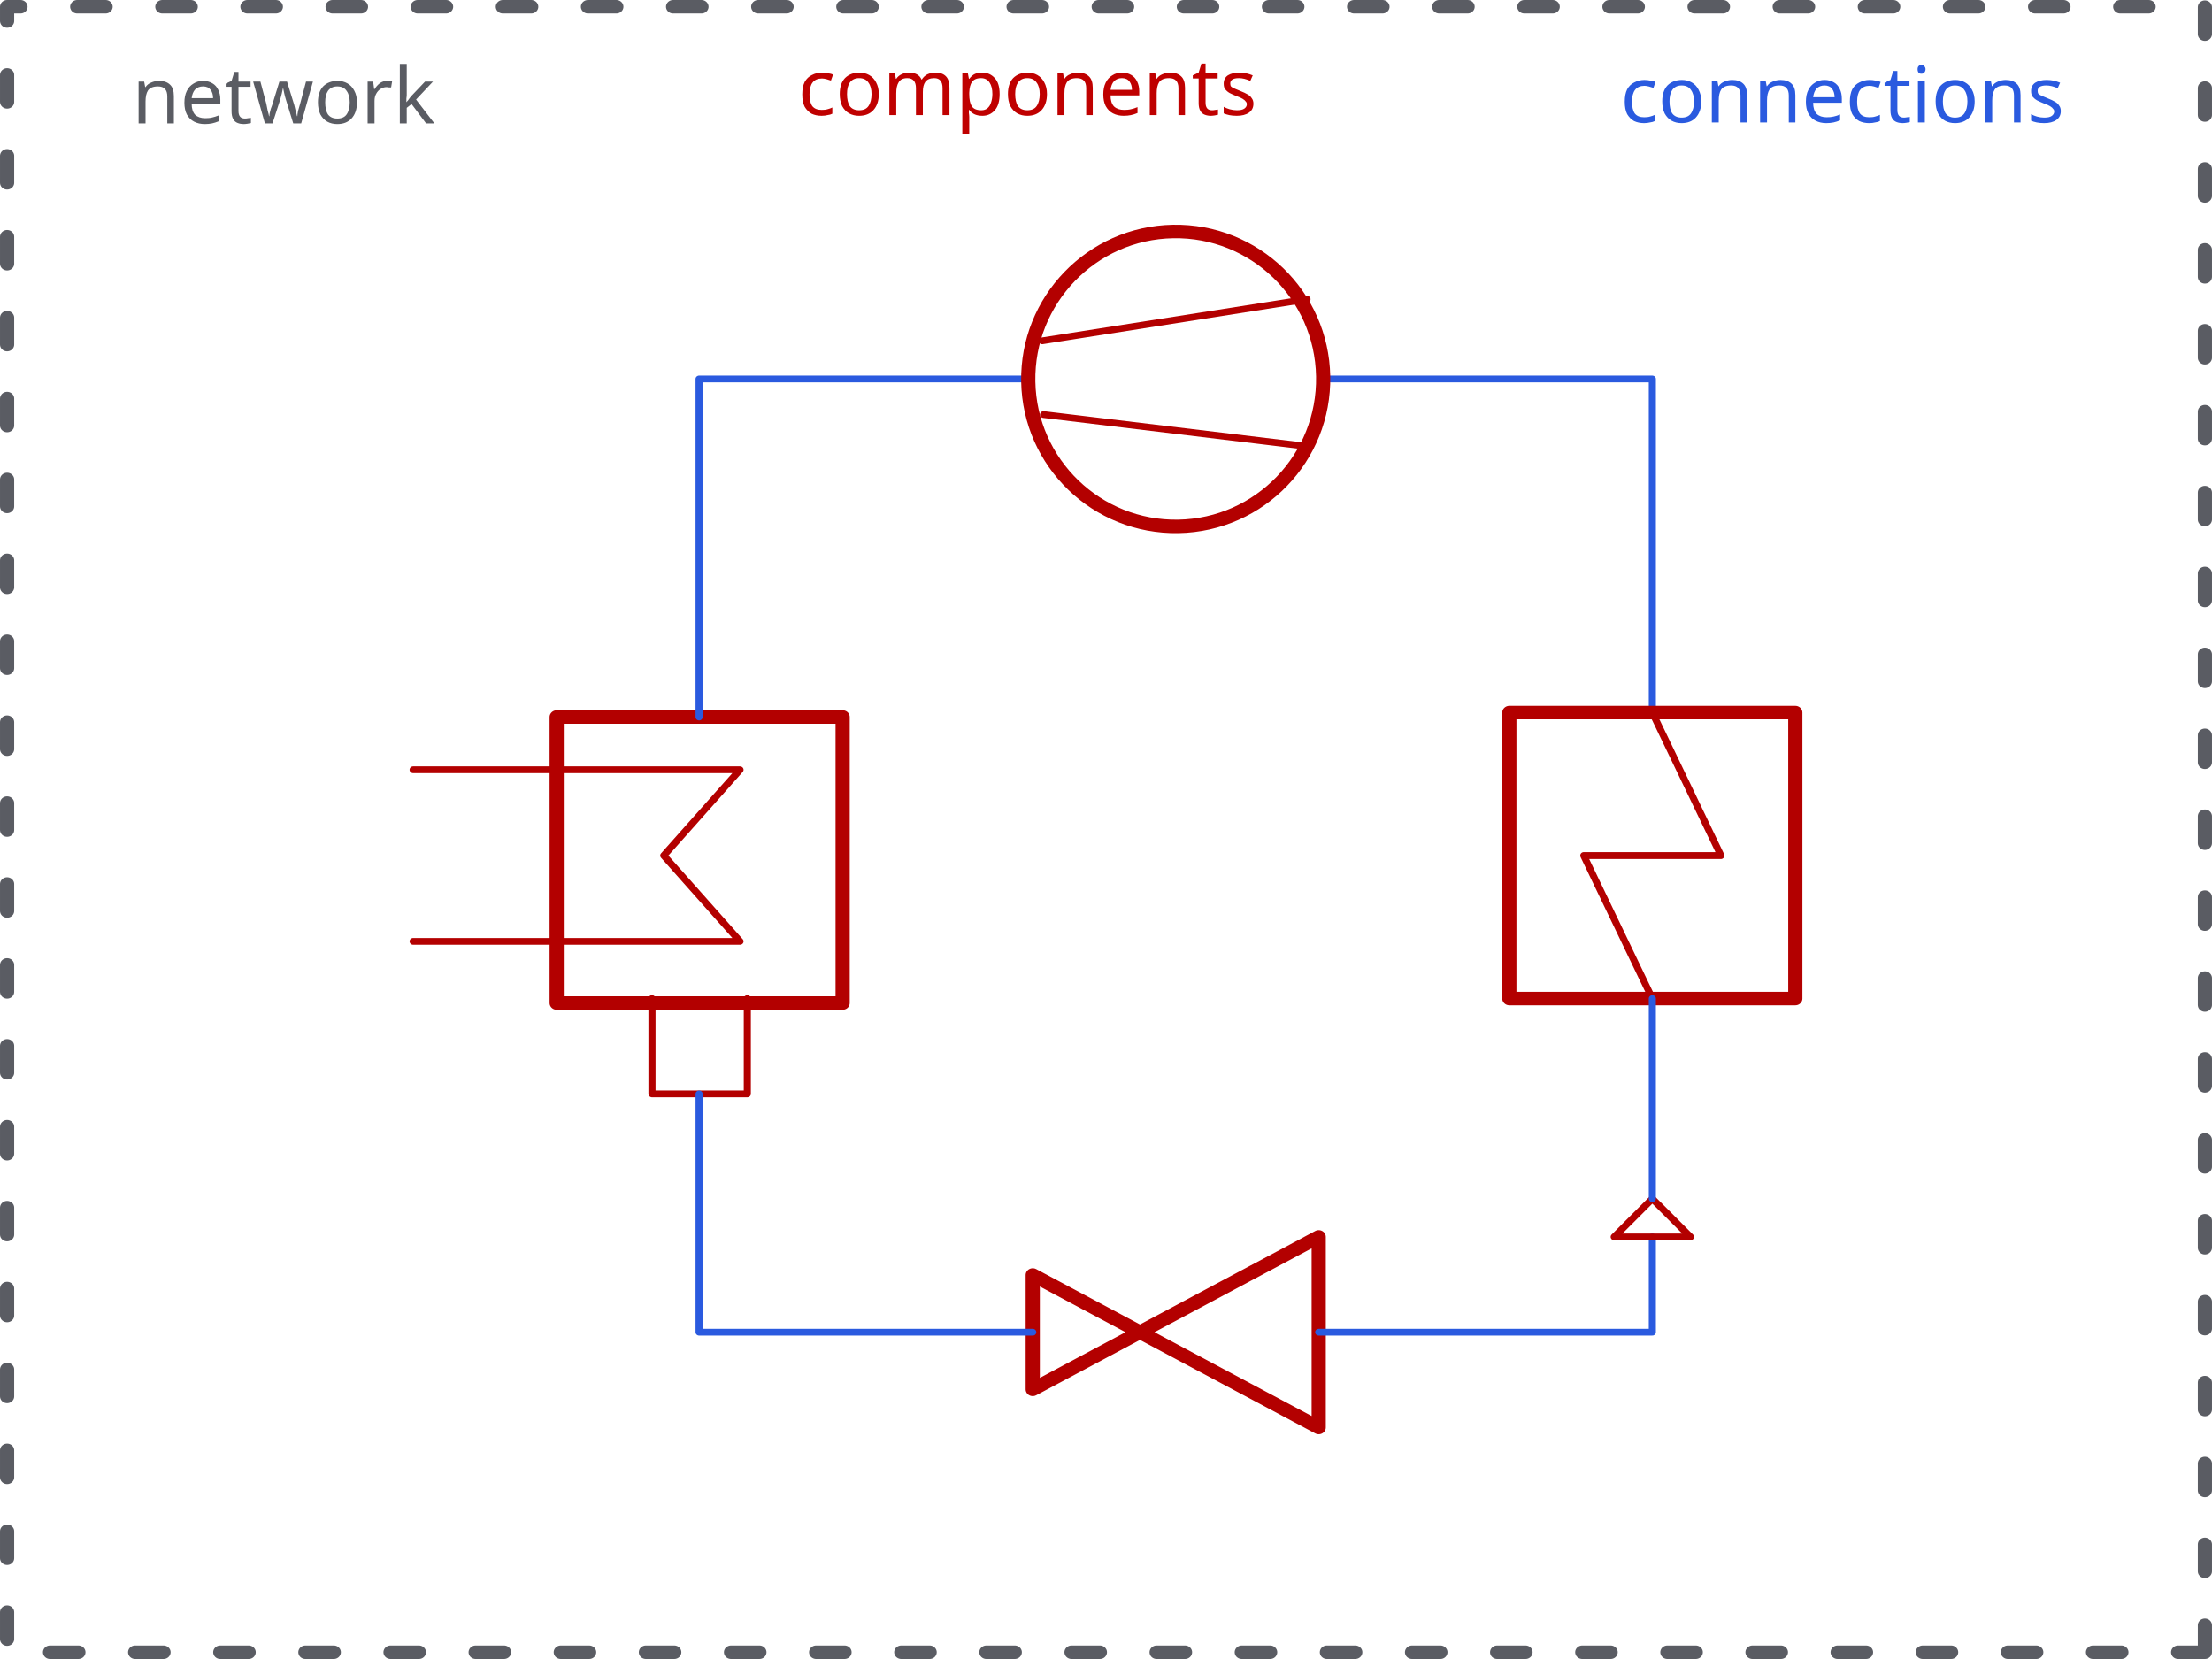
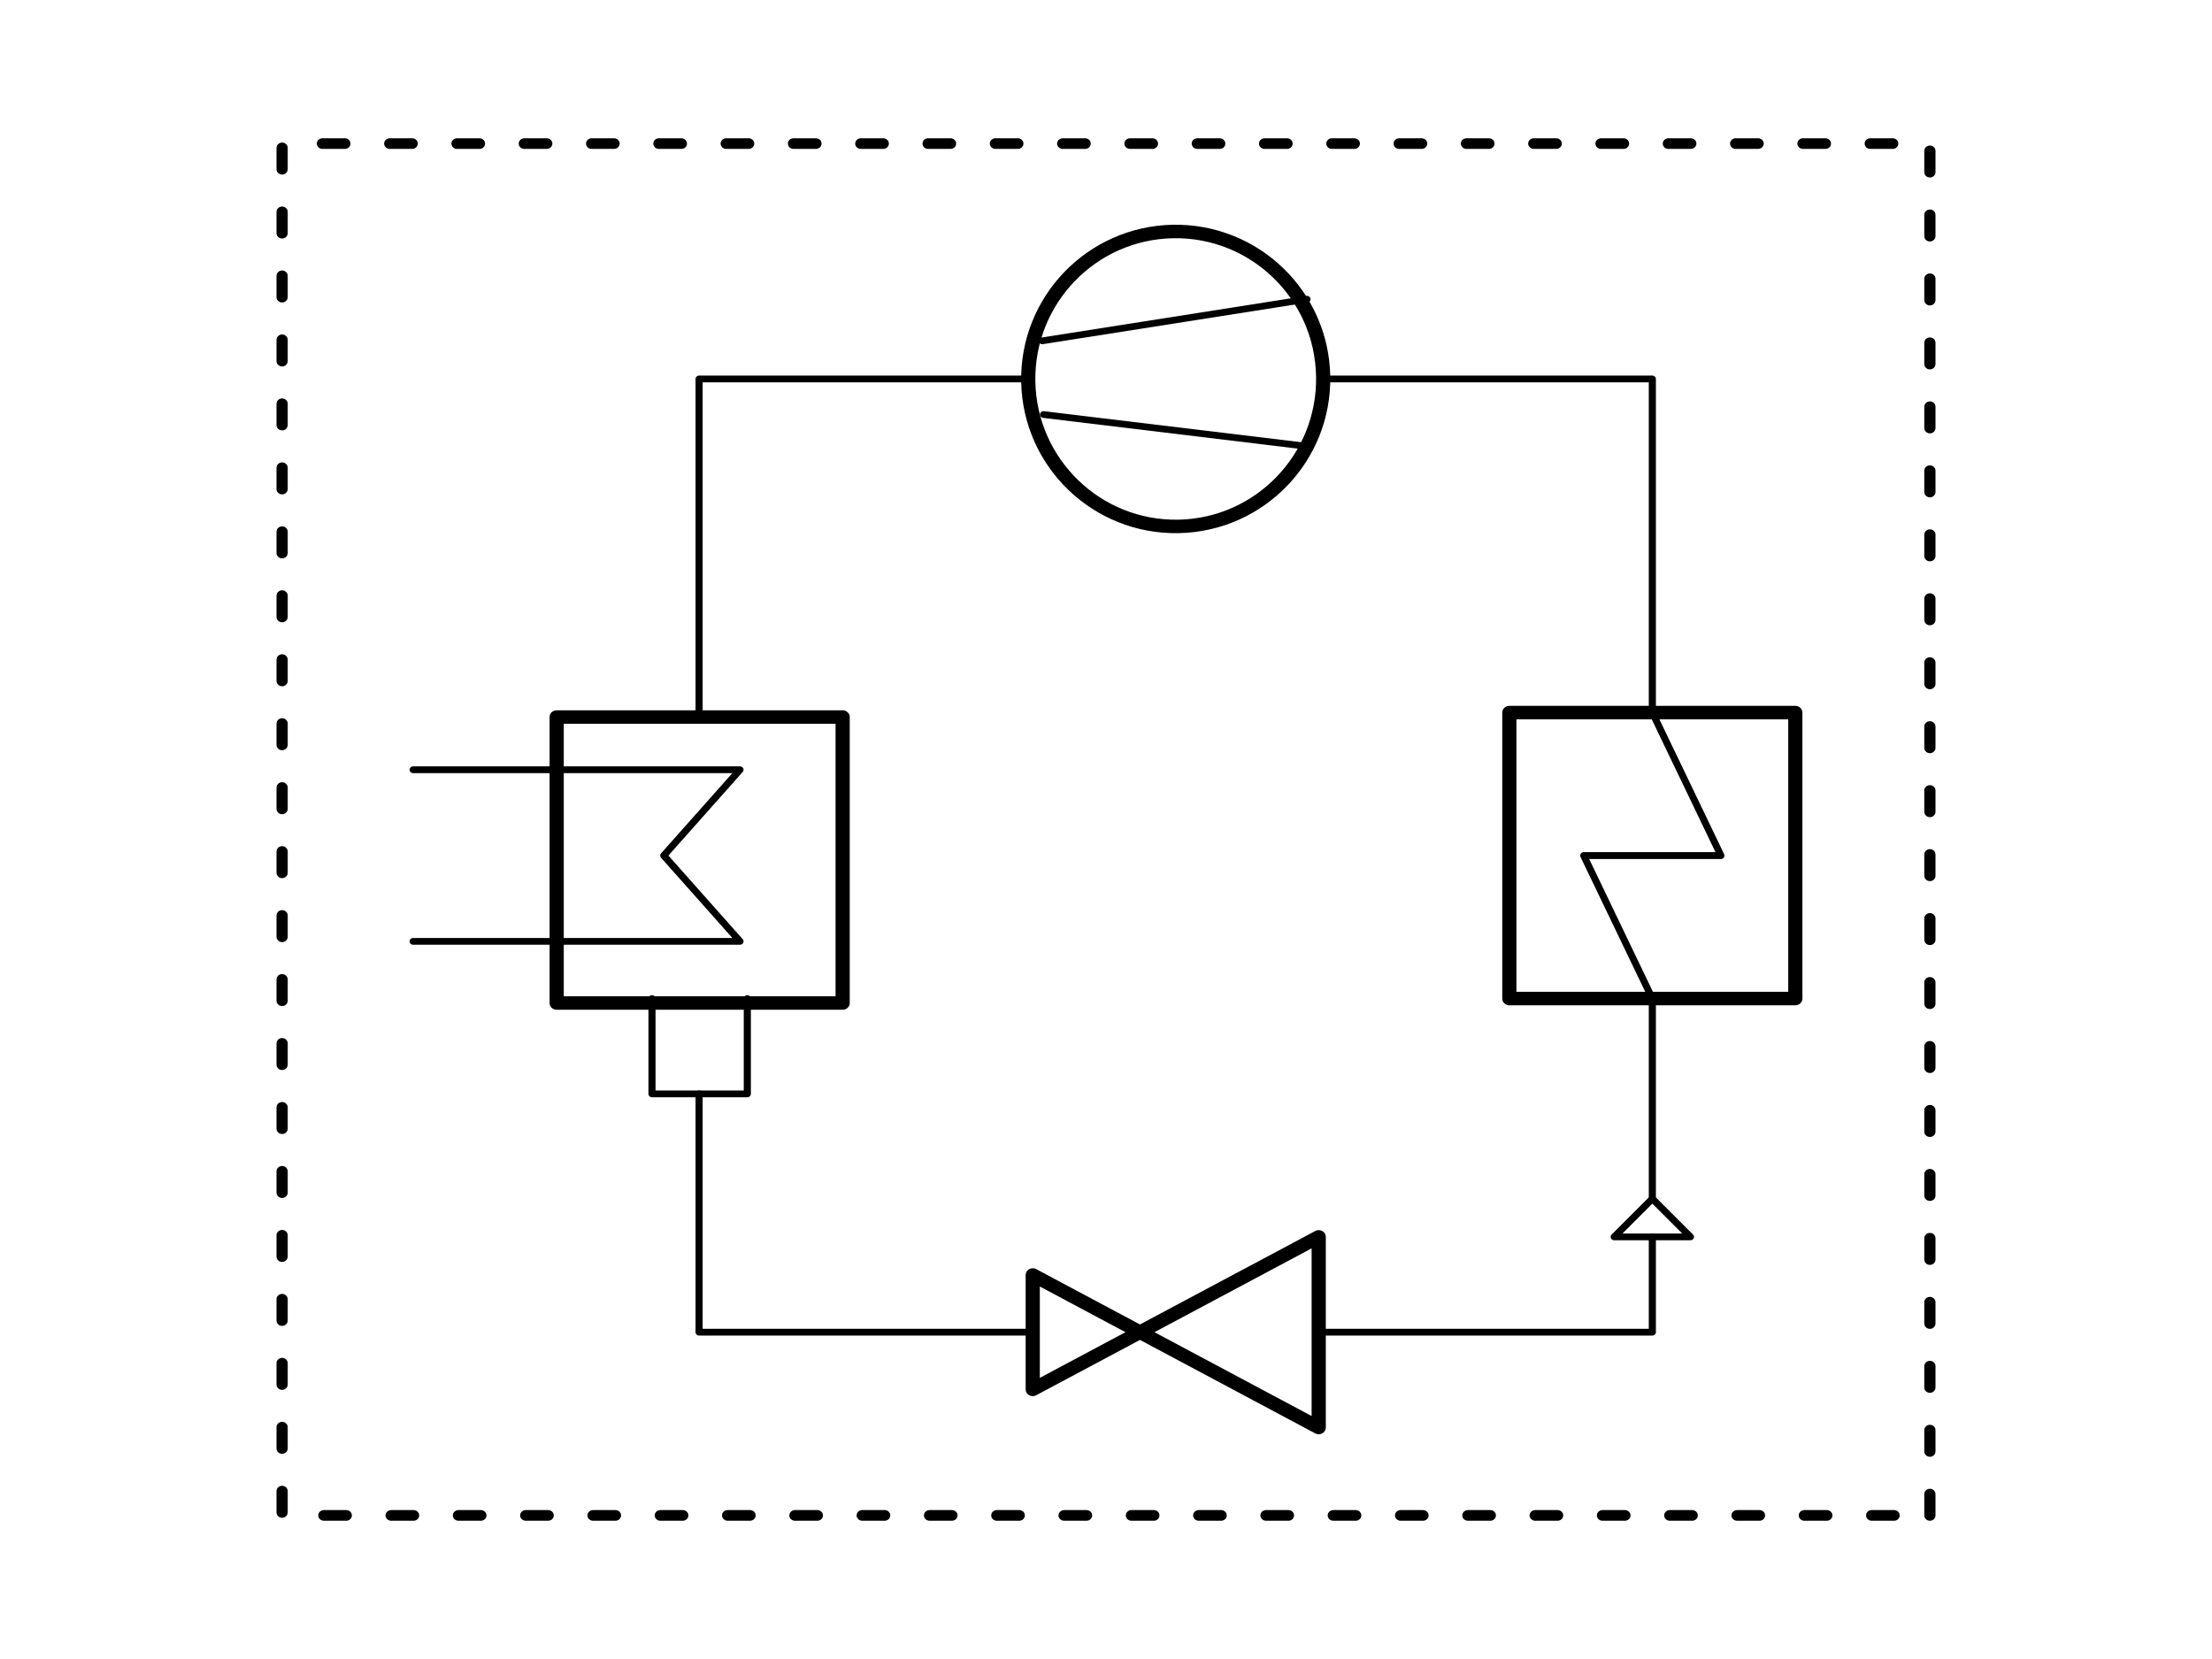
<svg xmlns="http://www.w3.org/2000/svg" xmlns:xlink="http://www.w3.org/1999/xlink" id="svg8" version="1.1" viewBox="0 0 160 120" height="120mm" width="160mm">
  <defs id="defs2">
    <linearGradient id="linearGradient2073">
      <stop id="stop2069" offset="0" style="stop-color:#000000;stop-opacity:1;" />
      <stop id="stop2071" offset="1" style="stop-color:#000000;stop-opacity:0;" />
    </linearGradient>
    <rect id="rect1009" height="0" width="12.5" y="-75" x="50" />
    <linearGradient gradientTransform="translate(0.2924316,-2.377988)" gradientUnits="userSpaceOnUse" y2="204.982" x2="223.365" y1="204.982" x1="221.694" id="linearGradient2075" xlink:href="#linearGradient2073" />
  </defs>
  <g id="layer1" transform="translate(-61.99998,-32.63907)">
    <g id="g1" transform="matrix(1.640625,0,0,1.55936,70.26524,26.85585)">
-       <text id="text1025-3-9-3-1-2" y="8.818" x="30.924" style="font-style:normal;font-variant:normal;font-weight:normal;font-stretch:normal;font-size:3.088px;line-height:1.25;font-family:sans-serif;-inkscape-font-specification:'sans-serif, Normal';font-variant-ligatures:normal;font-variant-caps:normal;font-variant-numeric:normal;font-variant-east-asian:normal;fill:#bf0000;fill-opacity:1;stroke:none;stroke-width:0.166;stroke-linecap:round;stroke-linejoin:round;stroke-dasharray:none;stroke-opacity:1" xml:space="preserve" transform="scale(0.9749189,1.025726)">
-         <tspan style="font-style:normal;font-variant:normal;font-weight:normal;font-stretch:normal;font-size:3.529px;font-family:Sans;-inkscape-font-specification:'Sans, Normal';font-variant-ligatures:normal;font-variant-caps:normal;font-variant-numeric:normal;font-variant-east-asian:normal;fill:#bf0000;fill-opacity:1;stroke:none;stroke-width:0.166;stroke-linecap:round;stroke-linejoin:round;stroke-dasharray:none;stroke-opacity:1" y="8.818" x="30.924" id="tspan1023-6-9-1-9-0">components</tspan>
-       </text>
-       <text id="text1025-3-9-3-1-2-4" y="9.151" x="68.12" style="font-style:normal;font-variant:normal;font-weight:normal;font-stretch:normal;font-size:3.088px;line-height:1.25;font-family:sans-serif;-inkscape-font-specification:'sans-serif, Normal';font-variant-ligatures:normal;font-variant-caps:normal;font-variant-numeric:normal;font-variant-east-asian:normal;fill:#2a5adf;fill-opacity:1;stroke:none;stroke-width:0.166;stroke-linecap:round;stroke-linejoin:round;stroke-dasharray:none;stroke-opacity:1" xml:space="preserve" transform="scale(0.9749189,1.025726)">
-         <tspan style="font-style:normal;font-variant:normal;font-weight:normal;font-stretch:normal;font-size:3.529px;font-family:Sans;-inkscape-font-specification:'Sans, Normal';font-variant-ligatures:normal;font-variant-caps:normal;font-variant-numeric:normal;font-variant-east-asian:normal;fill:#2a5adf;fill-opacity:1;stroke:none;stroke-width:0.166;stroke-linecap:round;stroke-linejoin:round;stroke-dasharray:none;stroke-opacity:1" y="9.151" x="68.12" id="tspan1023-6-9-1-9-0-6">connections</tspan>
-       </text>
-       <g id="g2" transform="translate(5.1752,-0.929299)">
-         <path style="fill:none;stroke:#b30000;stroke-width:0.313;stroke-linecap:round;stroke-linejoin:round;stroke-miterlimit:4;stroke-dasharray:none;stroke-opacity:1" d="m 8.001,48.304 14.412,9e-6 -3.362,-3.98 3.362,-3.98 H 8.001" id="path984-0-9-9-9-5" />
-         <path id="rect986-1-1-0-2-7" style="fill:none;fill-opacity:1;stroke:#b30000;stroke-width:0.625;stroke-linecap:round;stroke-linejoin:round;stroke-miterlimit:4;stroke-dasharray:none;stroke-opacity:1" d="m 26.938,37.899 -8e-6,13.265 H 14.33 V 37.899 Z" />
-         <path style="fill:none;fill-opacity:1;stroke:#b30000;stroke-width:0.313;stroke-linecap:round;stroke-linejoin:round;stroke-miterlimit:4;stroke-dasharray:none;stroke-opacity:1" d="m 22.735,50.957 v 4.422 l -4.203,9e-6 v -4.422" id="path987-2-9-5" />
-         <path style="fill:none;fill-opacity:1;stroke:#b30000;stroke-width:0.625;stroke-linecap:round;stroke-linejoin:round;stroke-miterlimit:4;stroke-dasharray:none;stroke-opacity:1" d="M 47.927,70.855 V 62.012 L 35.319,69.086 V 63.78 Z" id="path1057-2-6-6-9-0" />
-         <path style="fill:none;stroke:#2a5adf;stroke-width:0.313;stroke-linecap:round;stroke-linejoin:round;stroke-miterlimit:4;stroke-dasharray:none;stroke-opacity:1" d="M 35.121,22.216 H 20.609 v 15.682" id="path984-0-9-9-9-7-0-1-5-0-8-7" />
-         <path style="fill:none;stroke:#2a5adf;stroke-width:0.313;stroke-linecap:round;stroke-linejoin:round;stroke-miterlimit:4;stroke-dasharray:none;stroke-opacity:1" d="M 20.609,55.379 V 66.433 H 35.319" id="path984-0-9-9-9-7-0-1-5-0-8-4-8" />
-         <path style="fill:none;stroke:#2a5adf;stroke-width:0.313;stroke-linecap:round;stroke-linejoin:round;stroke-miterlimit:4;stroke-dasharray:none;stroke-opacity:1" d="m 48.125,22.217 c 1.399,-0.003 11.558,-0.002 14.511,-8.76e-4 l -9e-6,15.476" id="path984-0-9-9-9-7-6-3" />
-         <ellipse style="color:#000000;clip-rule:nonzero;display:inline;overflow:visible;visibility:visible;isolation:auto;mix-blend-mode:normal;color-interpolation:sRGB;color-interpolation-filters:linearRGB;solid-color:#000000;solid-opacity:1;fill:none;fill-opacity:1;fill-rule:nonzero;stroke:#b30000;stroke-width:0.625;stroke-linecap:round;stroke-linejoin:round;stroke-miterlimit:4;stroke-dasharray:none;stroke-dashoffset:0;stroke-opacity:1;color-rendering:auto;image-rendering:auto;shape-rendering:auto;text-rendering:auto;enable-background:accumulate" id="path4405-2-2-4" cx="41.237" cy="22.999" transform="matrix(0.9998213,-0.01890469,0.01707881,0.9998541,0,0)" rx="6.502" ry="6.841" />
-         <path style="fill:none;fill-opacity:1;fill-rule:evenodd;stroke:#b30000;stroke-width:0.313;stroke-linecap:round;stroke-linejoin:round;stroke-miterlimit:4;stroke-dasharray:none;stroke-opacity:1" d="M 35.739,20.448 47.411,18.517" id="path4585-2-9" />
-         <path style="fill:none;fill-opacity:1;fill-rule:evenodd;stroke:#b30000;stroke-width:0.313;stroke-linecap:round;stroke-linejoin:round;stroke-miterlimit:4;stroke-dasharray:none;stroke-opacity:1" d="M 47.528,25.356 35.797,23.867" id="path4587-8-2" />
-         <g transform="matrix(-0.840536,0,0,-0.8843402,185.8726,213.2338)" id="g1624-4-7-0-3-8-3-8" style="fill:none;fill-opacity:1;stroke:#b30000;stroke-width:0.363;stroke-linecap:round;stroke-linejoin:round;stroke-miterlimit:4;stroke-dasharray:none;stroke-opacity:1">
-           <path style="fill:none;fill-opacity:1;stroke:#b30000;stroke-width:0.363;stroke-linecap:round;stroke-linejoin:round;stroke-miterlimit:4;stroke-dasharray:none;stroke-opacity:1" d="m 146.617,198.5 -3.6,-7.5 h 7.2 l -3.6,-7.5" id="path960-8-0-25-4-8-6-6-6-7" />
+       <g id="g2" transform="translate(5.1752,-0.929299)" style="stroke:#000000">
+         <path style="fill:none;stroke:#000000;stroke-width:0.313;stroke-linecap:round;stroke-linejoin:round;stroke-miterlimit:4;stroke-dasharray:none;stroke-opacity:1" d="m 8.001,48.304 14.412,9e-6 -3.362,-3.98 3.362,-3.98 H 8.001" id="path984-0-9-9-9-5" />
+         <path id="rect986-1-1-0-2-7" style="fill:none;fill-opacity:1;stroke:#000000;stroke-width:0.625;stroke-linecap:round;stroke-linejoin:round;stroke-miterlimit:4;stroke-dasharray:none;stroke-opacity:1" d="m 26.938,37.899 -8e-6,13.265 H 14.33 V 37.899 Z" />
+         <path style="fill:none;fill-opacity:1;stroke:#000000;stroke-width:0.313;stroke-linecap:round;stroke-linejoin:round;stroke-miterlimit:4;stroke-dasharray:none;stroke-opacity:1" d="m 22.735,50.957 v 4.422 l -4.203,9e-6 v -4.422" id="path987-2-9-5" />
+         <path style="fill:none;fill-opacity:1;stroke:#000000;stroke-width:0.625;stroke-linecap:round;stroke-linejoin:round;stroke-miterlimit:4;stroke-dasharray:none;stroke-opacity:1" d="M 47.927,70.855 V 62.012 L 35.319,69.086 V 63.78 Z" id="path1057-2-6-6-9-0" />
+         <path style="fill:none;stroke:#000000;stroke-width:0.313;stroke-linecap:round;stroke-linejoin:round;stroke-miterlimit:4;stroke-dasharray:none;stroke-opacity:1" d="M 35.121,22.216 H 20.609 v 15.682" id="path984-0-9-9-9-7-0-1-5-0-8-7" />
+         <path style="fill:none;stroke:#000000;stroke-width:0.313;stroke-linecap:round;stroke-linejoin:round;stroke-miterlimit:4;stroke-dasharray:none;stroke-opacity:1" d="M 20.609,55.379 V 66.433 H 35.319" id="path984-0-9-9-9-7-0-1-5-0-8-4-8" />
+         <path style="fill:none;stroke:#000000;stroke-width:0.313;stroke-linecap:round;stroke-linejoin:round;stroke-miterlimit:4;stroke-dasharray:none;stroke-opacity:1" d="m 48.125,22.217 c 1.399,-0.003 11.558,-0.002 14.511,-8.76e-4 l -9e-6,15.476" id="path984-0-9-9-9-7-6-3" />
+         <ellipse style="color:#000000;clip-rule:nonzero;display:inline;overflow:visible;visibility:visible;isolation:auto;mix-blend-mode:normal;color-interpolation:sRGB;color-interpolation-filters:linearRGB;solid-color:#000000;solid-opacity:1;fill:none;fill-opacity:1;fill-rule:nonzero;stroke:#000000;stroke-width:0.625;stroke-linecap:round;stroke-linejoin:round;stroke-miterlimit:4;stroke-dasharray:none;stroke-dashoffset:0;stroke-opacity:1;color-rendering:auto;image-rendering:auto;shape-rendering:auto;text-rendering:auto;enable-background:accumulate" id="path4405-2-2-4" cx="41.237" cy="22.999" transform="matrix(0.9998213,-0.01890469,0.01707881,0.9998541,0,0)" rx="6.502" ry="6.841" />
+         <path style="fill:none;fill-opacity:1;fill-rule:evenodd;stroke:#000000;stroke-width:0.313;stroke-linecap:round;stroke-linejoin:round;stroke-miterlimit:4;stroke-dasharray:none;stroke-opacity:1" d="M 35.739,20.448 47.411,18.517" id="path4585-2-9" />
+         <path style="fill:none;fill-opacity:1;fill-rule:evenodd;stroke:#000000;stroke-width:0.313;stroke-linecap:round;stroke-linejoin:round;stroke-miterlimit:4;stroke-dasharray:none;stroke-opacity:1" d="M 47.528,25.356 35.797,23.867" id="path4587-8-2" />
+         <g transform="matrix(-0.840536,0,0,-0.8843402,185.8726,213.2338)" id="g1624-4-7-0-3-8-3-8" style="fill:none;fill-opacity:1;stroke:#000000;stroke-width:0.363;stroke-linecap:round;stroke-linejoin:round;stroke-miterlimit:4;stroke-dasharray:none;stroke-opacity:1">
+           <path style="fill:none;fill-opacity:1;stroke:#000000;stroke-width:0.363;stroke-linecap:round;stroke-linejoin:round;stroke-miterlimit:4;stroke-dasharray:none;stroke-opacity:1" d="m 146.617,198.5 -3.6,-7.5 h 7.2 l -3.6,-7.5" id="path960-8-0-25-4-8-6-6-6-7" />
        </g>
-         <path style="fill:none;fill-opacity:1;stroke:#b30000;stroke-width:0.625;stroke-linecap:round;stroke-linejoin:round;stroke-miterlimit:4;stroke-dasharray:none;stroke-opacity:1" d="M 56.332,37.692 V 50.957 H 68.94 V 37.692 Z" id="path1057-2-7-1-9-6" />
-         <path style="fill:none;stroke:#2a5adf;stroke-width:0.313;stroke-linecap:round;stroke-linejoin:round;stroke-miterlimit:4;stroke-dasharray:none;stroke-opacity:1" d="m 47.927,66.433 h 14.709 v -4.422" id="path984-0-9-9-9-7-6-9-2" />
-         <path style="fill:none;fill-opacity:1;fill-rule:evenodd;stroke:#b30000;stroke-width:0.313;stroke-linecap:round;stroke-linejoin:round;stroke-miterlimit:4;stroke-dasharray:none;stroke-opacity:1" d="m 60.955,62.012 1.681,-1.769 1.681,1.769 z" id="path4652-12-9-60-5-4-2-9" />
-         <path style="fill:none;stroke:#2a5adf;stroke-width:0.313;stroke-linecap:round;stroke-linejoin:round;stroke-miterlimit:4;stroke-dasharray:none;stroke-opacity:1" d="M 62.636,60.243 V 50.957" id="path984-0-9-9-9-7-0-1-5-0-8-4-7-7" />
+         <path style="fill:none;fill-opacity:1;stroke:#000000;stroke-width:0.625;stroke-linecap:round;stroke-linejoin:round;stroke-miterlimit:4;stroke-dasharray:none;stroke-opacity:1" d="M 56.332,37.692 V 50.957 H 68.94 V 37.692 Z" id="path1057-2-7-1-9-6" />
+         <path style="fill:none;stroke:#000000;stroke-width:0.313;stroke-linecap:round;stroke-linejoin:round;stroke-miterlimit:4;stroke-dasharray:none;stroke-opacity:1" d="m 47.927,66.433 h 14.709 v -4.422" id="path984-0-9-9-9-7-6-9-2" />
+         <path style="fill:none;fill-opacity:1;fill-rule:evenodd;stroke:#000000;stroke-width:0.313;stroke-linecap:round;stroke-linejoin:round;stroke-miterlimit:4;stroke-dasharray:none;stroke-opacity:1" d="m 60.955,62.012 1.681,-1.769 1.681,1.769 z" id="path4652-12-9-60-5-4-2-9" />
+         <path style="fill:none;stroke:#000000;stroke-width:0.313;stroke-linecap:round;stroke-linejoin:round;stroke-miterlimit:4;stroke-dasharray:none;stroke-opacity:1" d="M 62.636,60.243 V 50.957" id="path984-0-9-9-9-7-0-1-5-0-8-4-7-7" />
      </g>
-       <path style="fill:none;stroke:#5a5c63;stroke-width:0.625;stroke-linecap:round;stroke-linejoin:round;stroke-miterlimit:4;stroke-dasharray:1.251, 2.502;stroke-dashoffset:0;stroke-opacity:1" d="M 92.173,80.351 V 4.021 H -4.725 V 80.351 H 92.173" id="path984-0-9-9-9-7-0-1-5-0-8-8" />
-       <text id="text1025-3-9-3-3-3" y="9.194" x="0.806" style="font-style:normal;font-variant:normal;font-weight:normal;font-stretch:normal;font-size:3.088px;line-height:1.25;font-family:sans-serif;-inkscape-font-specification:'sans-serif, Normal';font-variant-ligatures:normal;font-variant-caps:normal;font-variant-numeric:normal;font-variant-east-asian:normal;fill:#5a5c63;fill-opacity:1;stroke:none;stroke-width:0.166;stroke-linecap:round;stroke-linejoin:round;stroke-dasharray:none;stroke-opacity:1" xml:space="preserve" transform="scale(0.9749189,1.025726)">
-         <tspan style="font-style:normal;font-variant:normal;font-weight:normal;font-stretch:normal;font-size:3.529px;font-family:sans-serif;-inkscape-font-specification:'sans-serif, Normal';font-variant-ligatures:normal;font-variant-caps:normal;font-variant-numeric:normal;font-variant-east-asian:normal;fill:#5a5c63;fill-opacity:1;stroke:none;stroke-width:0.166;stroke-linecap:round;stroke-linejoin:round;stroke-dasharray:none;stroke-opacity:1" y="9.194" x="0.806" id="tspan1023-6-9-1-6-2">network</tspan>
-       </text>
+       <path style="fill:none;stroke:#000000;stroke-width:0.494;stroke-linecap:round;stroke-linejoin:round;stroke-miterlimit:4;stroke-dasharray:0.989, 1.978;stroke-dashoffset:0;stroke-opacity:1" d="M 80.048,74.003 V 10.369 H 7.4 V 74.003 H 80.048" id="path984-0-9-9-9-7-0-1-5-0-8-8" />
    </g>
  </g>
</svg>
